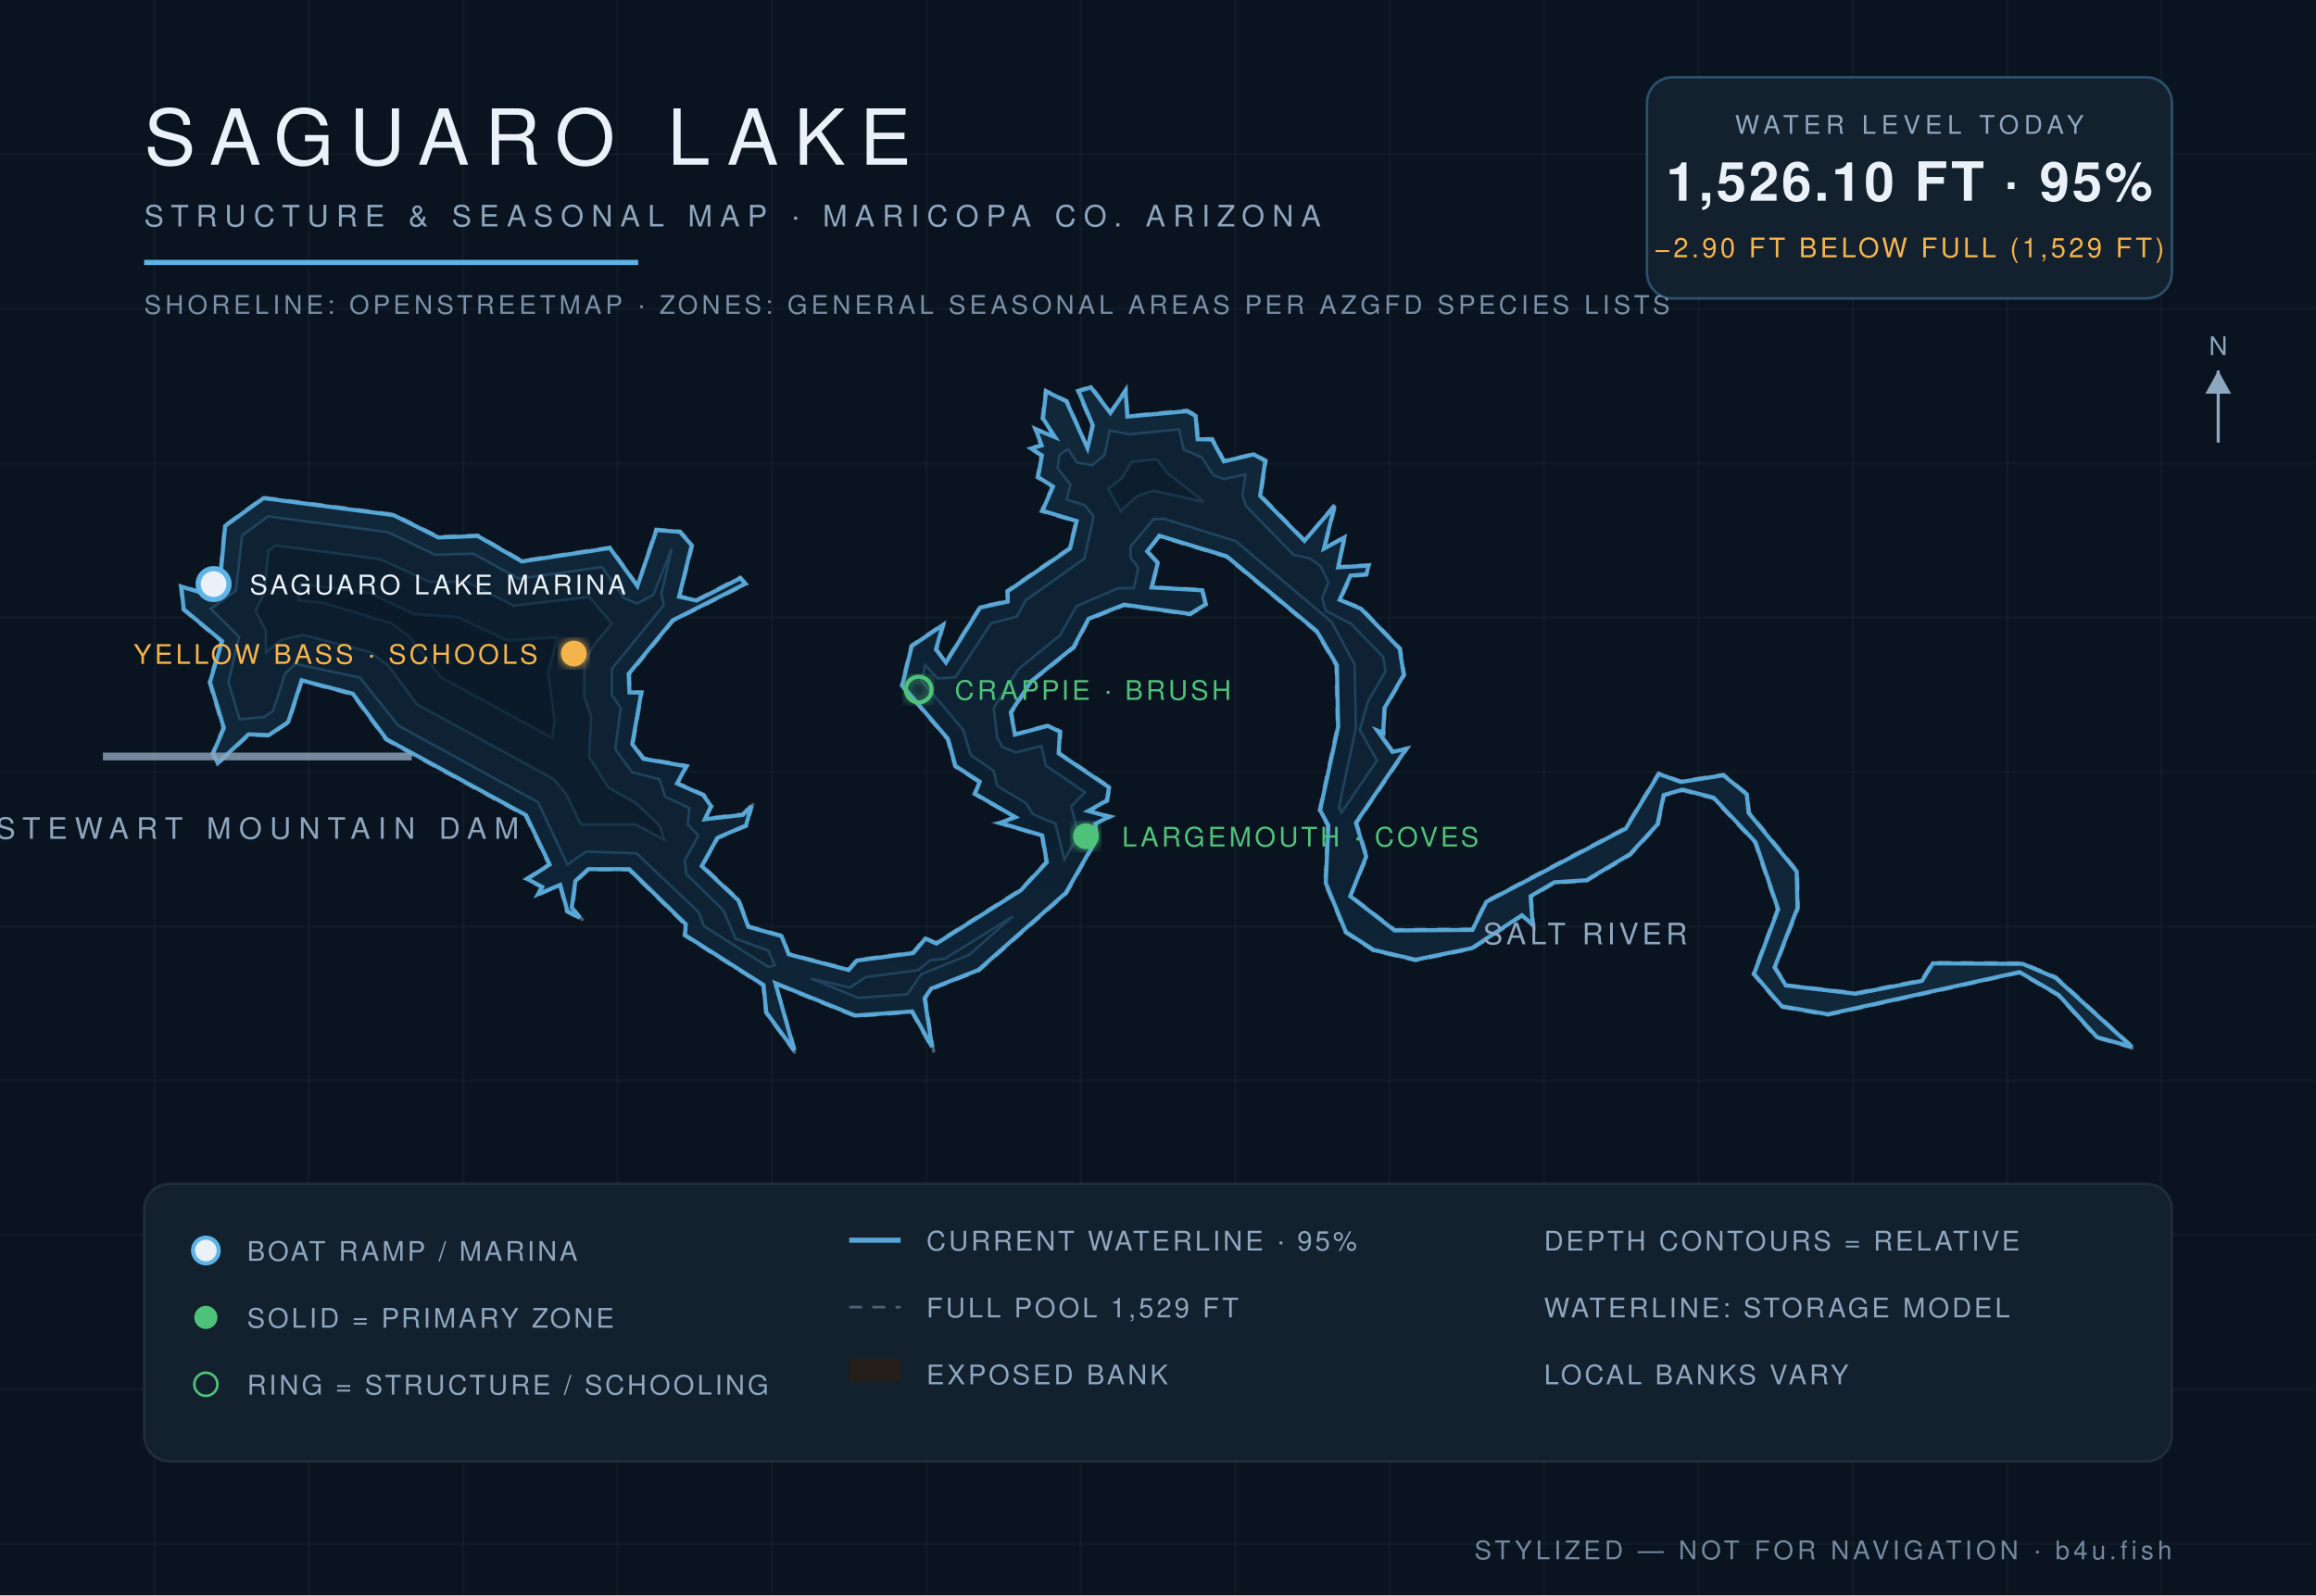
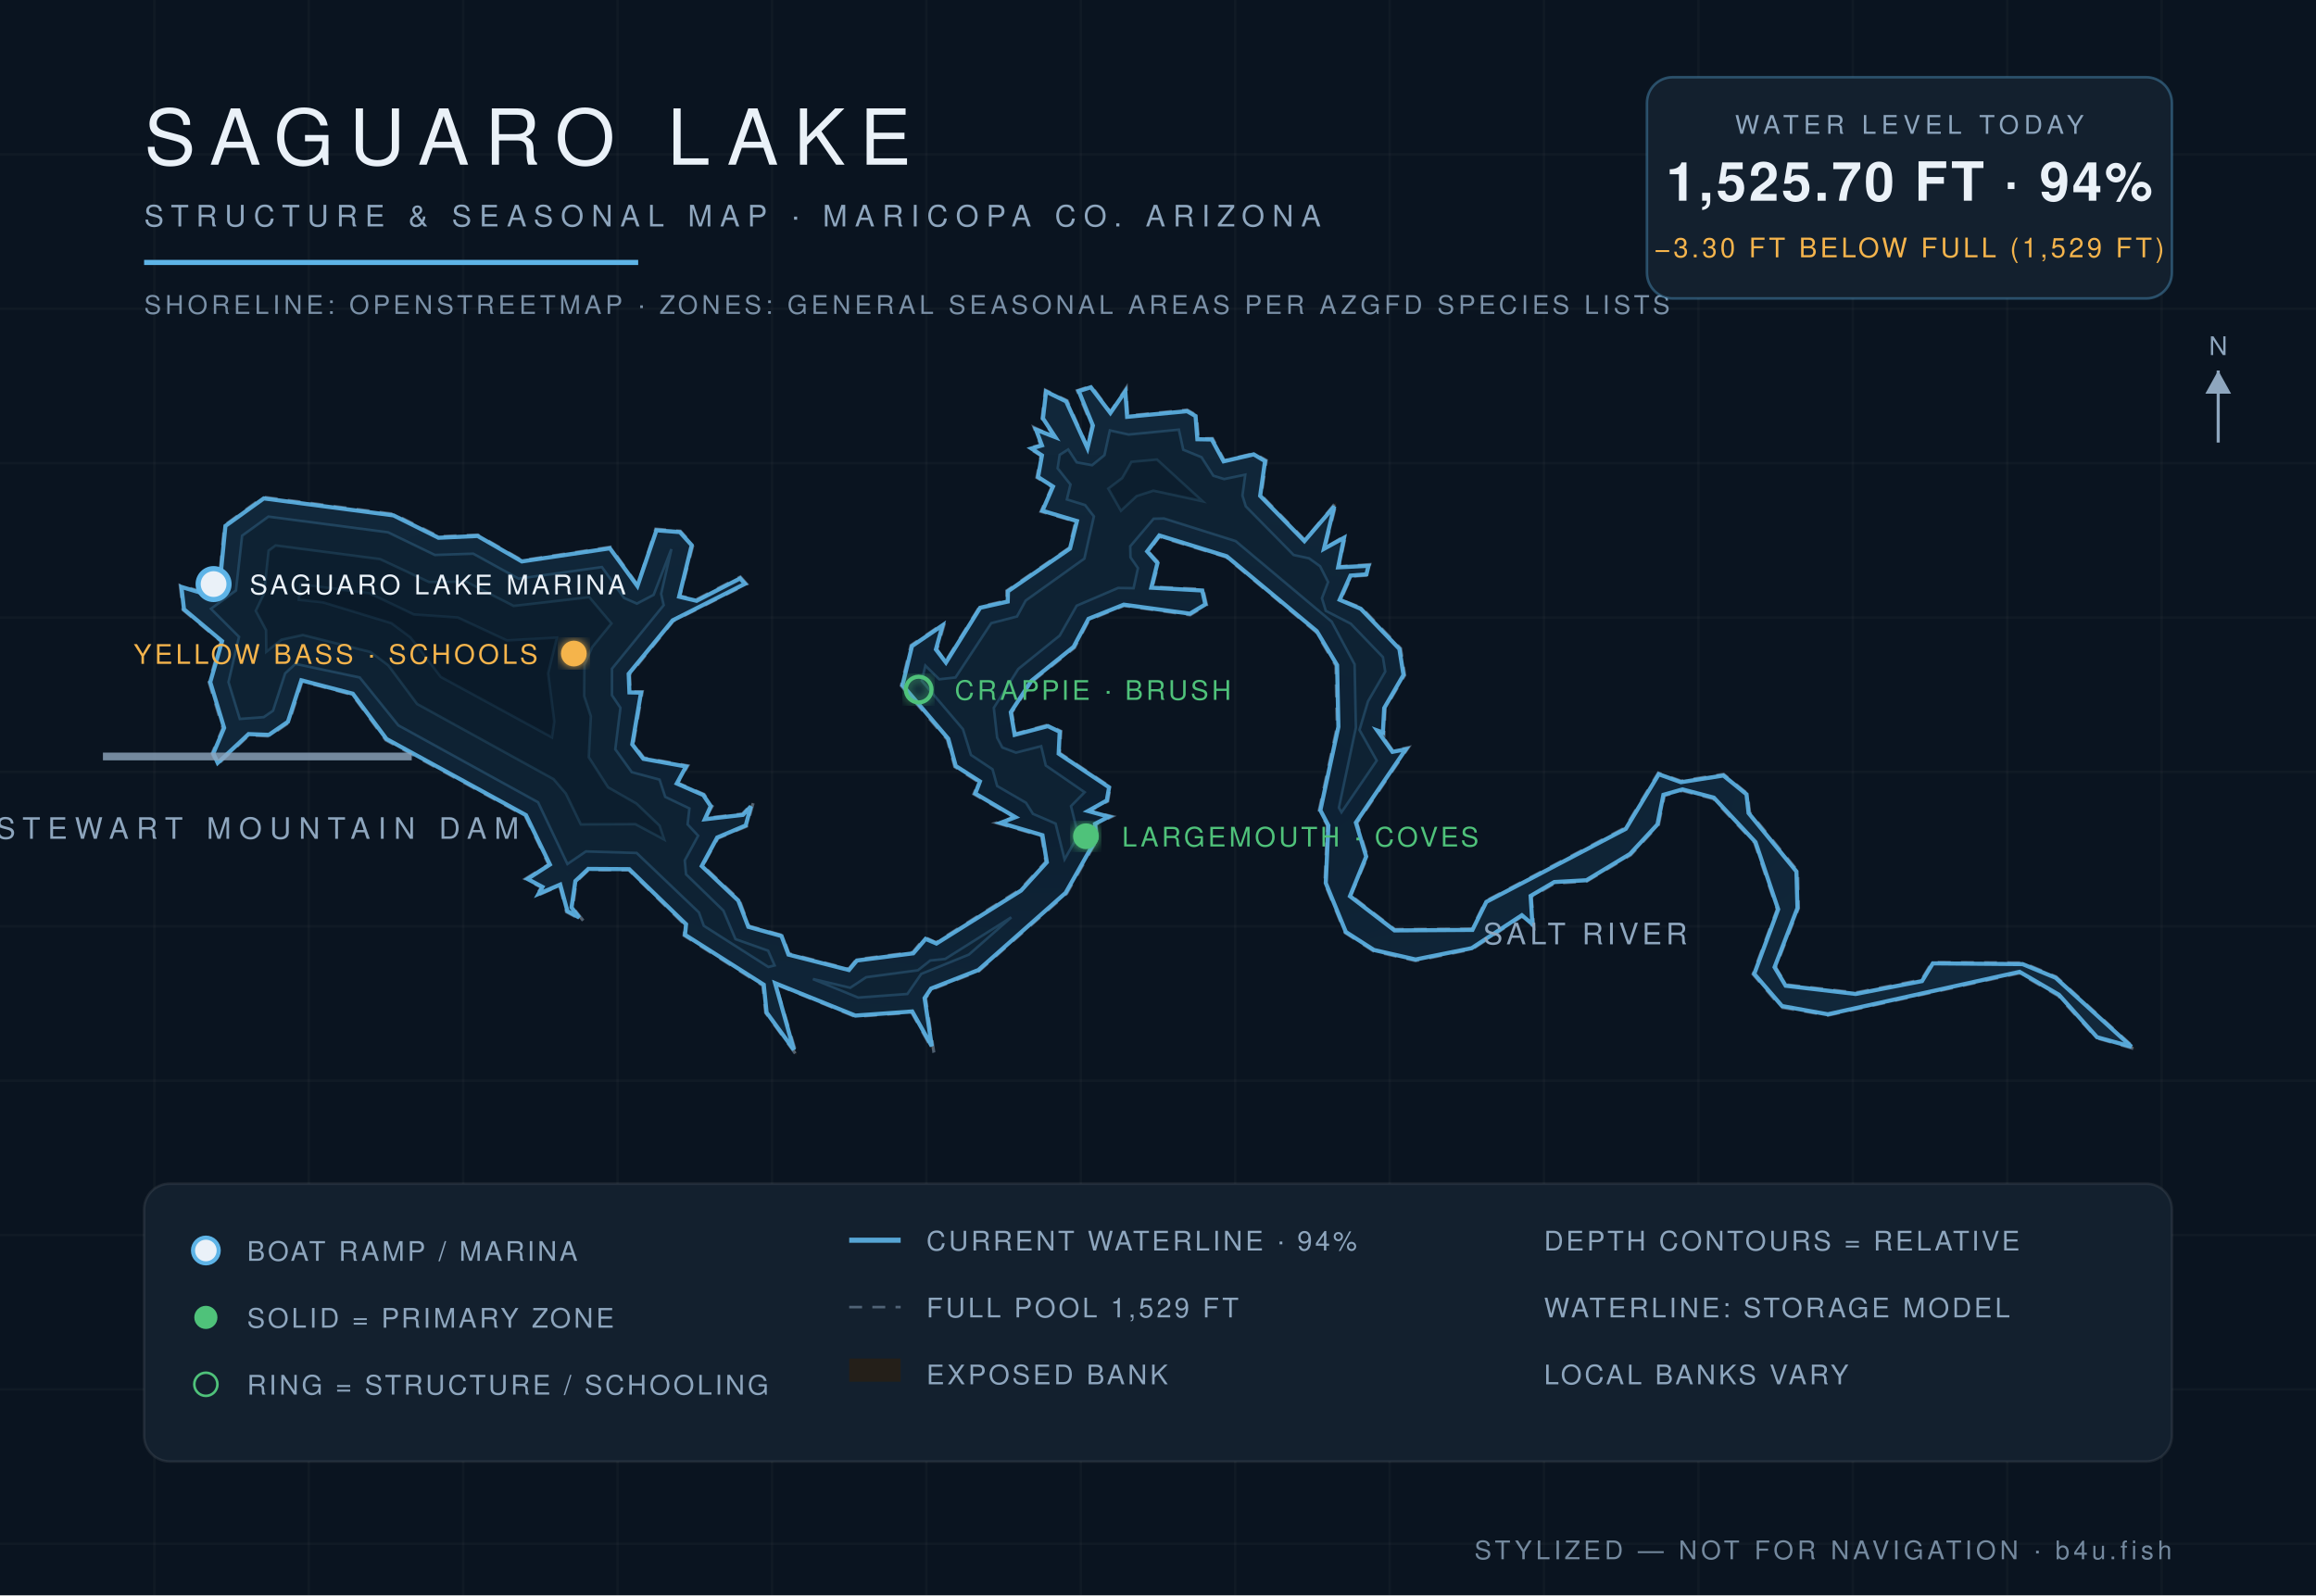
<svg xmlns="http://www.w3.org/2000/svg" viewBox="0 0 900 620" font-family="Helvetica,Arial,sans-serif">
  <defs>
    <radialGradient id="wg" cx="45%" cy="60%" r="80%">
      <stop offset="0%" stop-color="#0c1f31" />
      <stop offset="55%" stop-color="#102639" />
      <stop offset="100%" stop-color="#13293c" />
    </radialGradient>
    <filter id="glow">
      <feGaussianBlur stdDeviation="2.2" result="b" />
      <feMerge>
        <feMergeNode in="b" />
        <feMergeNode in="SourceGraphic" />
      </feMerge>
    </filter>
  </defs>
  <rect width="900" height="620" fill="#0a1420" />
  <g stroke="#ffffff" stroke-opacity="0.025">
    <line x1="60" y1="0" x2="60" y2="620" />
    <line x1="120" y1="0" x2="120" y2="620" />
    <line x1="180" y1="0" x2="180" y2="620" />
    <line x1="240" y1="0" x2="240" y2="620" />
    <line x1="300" y1="0" x2="300" y2="620" />
    <line x1="360" y1="0" x2="360" y2="620" />
    <line x1="420" y1="0" x2="420" y2="620" />
    <line x1="480" y1="0" x2="480" y2="620" />
    <line x1="540" y1="0" x2="540" y2="620" />
    <line x1="600" y1="0" x2="600" y2="620" />
    <line x1="660" y1="0" x2="660" y2="620" />
    <line x1="720" y1="0" x2="720" y2="620" />
    <line x1="780" y1="0" x2="780" y2="620" />
    <line x1="840" y1="0" x2="840" y2="620" />
    <line x1="0" y1="60" x2="900" y2="60" />
    <line x1="0" y1="120" x2="900" y2="120" />
    <line x1="0" y1="180" x2="900" y2="180" />
    <line x1="0" y1="240" x2="900" y2="240" />
    <line x1="0" y1="300" x2="900" y2="300" />
    <line x1="0" y1="360" x2="900" y2="360" />
    <line x1="0" y1="420" x2="900" y2="420" />
    <line x1="0" y1="480" x2="900" y2="480" />
    <line x1="0" y1="540" x2="900" y2="540" />
    <line x1="0" y1="600" x2="900" y2="600" />
  </g>
  <path d="M 524.9,348.0 L 531.4,332.9 L 527.3,319.9 L 547.3,290.5 L 541.3,291.8 L 535.6,283.8 L 537.8,285.6 L 538.3,275.3 L 545.9,262.4 L 544.3,252.0 L 529.1,236.2 L 521.0,233.1 L 525.1,224.0 L 531.3,223.6 L 532.3,219.4 L 520.3,220.2 L 522.9,208.1 L 514.9,213.0 L 519.4,195.0 L 507.1,209.9 L 490.1,192.5 L 492.1,178.9 L 487.3,176.2 L 475.8,179.0 L 471.2,170.4 L 465.7,170.5 L 465.0,161.4 L 461.3,159.3 L 438.2,161.6 L 437.7,150.7 L 431.5,160.1 L 424.1,150.0 L 418.6,151.8 L 424.3,165.5 L 422.6,173.8 L 414.7,155.7 L 406.2,151.6 L 404.9,162.7 L 409.7,169.8 L 401.8,166.1 L 404.4,173.0 L 399.7,174.1 L 404.5,177.1 L 402.9,185.6 L 408.8,189.2 L 404.5,198.8 L 418.0,202.7 L 415.4,213.0 L 391.2,229.6 L 391.3,233.4 L 380.7,235.8 L 367.4,257.2 L 364.1,252.4 L 367.1,242.0 L 354.0,250.8 L 350.2,266.5 L 368.1,287.4 L 371.0,298.0 L 380.4,304.0 L 378.4,308.6 L 394.2,317.7 L 387.2,319.8 L 404.7,324.9 L 406.4,334.9 L 396.5,345.7 L 363.7,366.3 L 359.5,364.3 L 354.7,370.1 L 332.8,372.9 L 329.8,376.6 L 306.6,370.6 L 304.0,363.5 L 291.0,359.9 L 287.3,349.7 L 273.1,336.4 L 279.0,325.8 L 290.2,321.1 L 292.8,311.7 L 288.5,316.3 L 274.1,318.0 L 276.8,313.3 L 273.6,308.7 L 263.4,304.3 L 267.3,297.6 L 250.2,294.5 L 246.1,289.1 L 249.6,268.8 L 244.9,268.9 L 244.7,262.2 L 261.6,241.4 L 290.2,227.0 L 287.7,224.2 L 270.6,233.0 L 264.2,231.6 L 269.3,211.8 L 264.4,206.4 L 254.8,205.6 L 247.8,227.4 L 237.2,212.6 L 202.9,217.8 L 185.7,207.9 L 170.5,208.5 L 153.0,199.8 L 102.3,193.2 L 87.2,204.2 L 85.1,226.5 L 78.8,230.1 L 70.0,227.5 L 71.1,237.0 L 85.9,249.3 L 81.2,265.1 L 86.6,283.0 L 82.4,292.8 L 84.5,297.2 L 96.8,285.7 L 104.6,286.1 L 112.3,280.8 L 117.4,264.8 L 136.9,270.0 L 149.9,287.6 L 204.1,317.1 L 213.2,336.0 L 204.1,341.6 L 210.4,344.9 L 208.0,348.4 L 217.5,344.2 L 220.1,354.4 L 226.8,358.0 L 222.6,352.7 L 223.9,342.7 L 228.7,338.1 L 244.3,338.1 L 266.2,359.5 L 265.8,363.6 L 296.4,383.0 L 297.5,393.6 L 309.7,410.3 L 301.4,382.5 L 332.3,395.1 L 354.3,393.5 L 362.9,409.0 L 359.7,387.9 L 362.2,384.5 L 380.4,377.4 L 414.5,347.3 L 426.5,326.1 L 425.9,320.4 L 432.2,317.3 L 423.3,315.2 L 430.5,311.4 L 431.4,305.8 L 411.7,292.6 L 412.3,284.2 L 407.3,281.7 L 394.6,285.2 L 393.2,276.9 L 401.1,264.9 L 417.6,251.7 L 423.2,240.9 L 436.8,235.4 L 462.5,239.0 L 468.9,235.1 L 467.5,229.0 L 447.8,228.1 L 450.3,218.7 L 446.2,214.4 L 450.5,208.6 L 476.5,216.5 L 511.4,245.6 L 519.1,258.7 L 519.6,282.5 L 512.6,315.0 L 515.8,320.8 L 514.8,343.3 L 522.7,362.5 L 533.7,369.6 L 550.1,373.4 L 572.1,368.9 L 591.5,356.1 L 596.1,360.3 L 595.1,348.6 L 604.1,343.3 L 616.6,342.5 L 633.7,332.3 L 644.5,320.6 L 646.8,309.2 L 653.8,307.3 L 665.7,310.4 L 681.8,327.5 L 690.6,353.4 L 681.2,378.6 L 692.2,391.5 L 710.3,394.6 L 784.7,378.2 L 799.8,387.0 L 814.7,403.4 L 830.0,407.8 L 799.0,379.6 L 786.1,374.2 L 750.8,374.0 L 746.7,380.8 L 721.1,385.8 L 694.2,382.7 L 690.0,376.0 L 698.9,353.0 L 698.6,338.5 L 679.9,315.7 L 679.1,308.5 L 669.8,300.9 L 653.2,303.5 L 644.4,300.4 L 631.5,321.7 L 577.3,350.2 L 572.0,361.0 L 542.0,361.2 L 524.9,348.0 Z" fill="#241f19" fill-opacity="0.9" stroke="#8ea6be" stroke-opacity="0.5" stroke-width="1.2" stroke-dasharray="5 4" />
-   <path d="M 524.7,348.3 L 541.9,361.6 L 572.2,361.4 L 577.6,350.5 L 631.8,322.0 L 644.6,300.8 L 653.2,303.9 L 669.7,301.3 L 678.8,308.7 L 679.5,315.9 L 698.2,338.7 L 698.5,352.9 L 689.6,376.0 L 694.0,383.0 L 721.1,386.2 L 746.9,381.2 L 751.1,374.4 L 786.0,374.6 L 798.8,380.0 L 828.5,406.9 L 814.9,403.1 L 800.0,386.7 L 784.8,377.8 L 710.3,394.2 L 692.4,391.1 L 681.6,378.5 L 691.0,353.4 L 682.2,327.3 L 665.9,310.0 L 653.8,306.9 L 646.5,309.0 L 644.1,320.4 L 633.4,332.0 L 616.5,342.1 L 604.0,342.9 L 594.8,348.3 L 595.6,359.4 L 591.4,355.7 L 572.0,368.5 L 550.1,373.0 L 533.8,369.2 L 523.0,362.2 L 515.2,343.2 L 516.2,320.8 L 513.0,314.9 L 520.0,282.5 L 519.5,258.5 L 511.7,245.3 L 476.7,216.2 L 450.5,208.2 L 445.8,214.3 L 449.9,218.8 L 447.5,228.3 L 467.2,229.4 L 468.5,234.9 L 462.4,238.6 L 436.8,235.0 L 423.0,240.5 L 417.2,251.5 L 400.8,264.7 L 392.8,276.8 L 394.4,285.5 L 407.2,282.1 L 411.9,284.4 L 411.4,292.8 L 431.0,306.0 L 430.1,311.1 L 422.9,315.2 L 431.0,317.4 L 425.6,320.2 L 426.1,326.1 L 414.2,347.0 L 380.2,377.0 L 361.9,384.2 L 359.3,387.9 L 362.2,406.9 L 354.5,393.1 L 332.4,394.7 L 301.3,382.1 L 308.7,408.3 L 297.8,393.5 L 296.7,382.8 L 266.2,363.4 L 266.5,359.2 L 244.5,337.8 L 228.6,337.8 L 223.6,342.4 L 222.2,352.7 L 225.3,356.7 L 220.5,354.1 L 217.7,343.9 L 209.1,347.5 L 210.7,344.7 L 204.9,341.6 L 213.6,336.0 L 204.4,316.8 L 150.2,287.3 L 137.1,269.6 L 117.2,264.4 L 112.0,280.6 L 104.5,285.7 L 96.6,285.4 L 84.6,296.6 L 82.8,292.8 L 87.0,282.9 L 81.6,265.1 L 86.3,249.2 L 71.4,236.8 L 70.5,228.0 L 78.8,230.5 L 85.4,226.8 L 87.5,204.4 L 102.4,193.6 L 152.9,200.2 L 170.4,208.9 L 185.6,208.3 L 202.8,218.2 L 237.0,213.0 L 247.7,227.8 L 255.1,206.0 L 264.2,206.7 L 268.8,211.9 L 263.9,231.9 L 270.7,233.4 L 287.7,224.7 L 289.6,226.9 L 261.4,241.1 L 244.3,261.9 L 244.6,269.1 L 249.2,269.2 L 245.7,289.2 L 250.0,294.9 L 266.7,297.8 L 263.1,304.5 L 273.3,309.0 L 276.3,313.3 L 273.9,318.4 L 288.7,316.7 L 292.0,313.2 L 289.9,320.8 L 278.8,325.6 L 272.7,336.6 L 287.0,350.0 L 290.8,360.2 L 303.7,363.8 L 306.5,370.9 L 329.8,377.0 L 333.0,373.3 L 354.9,370.4 L 359.6,364.8 L 363.9,366.7 L 396.7,346.0 L 406.8,335.1 L 405.0,324.7 L 388.6,319.8 L 394.6,317.6 L 378.9,308.5 L 380.7,303.8 L 371.3,297.7 L 368.4,287.2 L 350.6,266.4 L 354.3,251.1 L 366.4,242.9 L 363.7,252.4 L 367.6,257.5 L 380.9,236.1 L 391.6,233.8 L 391.6,229.8 L 415.8,213.2 L 418.4,202.5 L 405.1,198.5 L 409.2,189.1 L 403.4,185.4 L 404.9,177.0 L 400.7,174.3 L 404.8,173.1 L 402.5,166.9 L 410.0,169.9 L 405.3,162.6 L 406.5,152.1 L 414.4,156.0 L 422.6,174.2 L 424.7,165.4 L 419.1,152.0 L 423.9,150.5 L 431.5,160.5 L 437.4,151.9 L 438.1,161.9 L 461.3,159.8 L 464.6,161.6 L 465.4,170.7 L 471.0,170.8 L 475.6,179.3 L 487.2,176.6 L 491.7,179.1 L 489.7,192.7 L 506.9,210.2 L 518.6,196.6 L 514.5,213.2 L 522.4,208.9 L 520.0,220.5 L 531.8,219.8 L 531.0,223.2 L 524.8,223.7 L 520.6,233.1 L 528.9,236.6 L 543.9,252.1 L 545.5,262.3 L 538.0,275.2 L 537.5,284.8 L 535.2,283.9 L 541.1,292.2 L 546.4,291.1 L 526.9,319.8 L 530.9,332.9 L 524.7,348.3 Z" fill="url(#wg)" stroke="#5eb4e7" stroke-opacity="0.9" stroke-width="1.6" />
-   <path d="M 81.9,236.6 L 91.7,229.5 L 94.1,208.1 L 104.2,200.7 L 150.9,206.9 L 169.0,215.6 L 183.9,215.2 L 201.6,224.9 L 233.9,220.4 L 242.5,232.4 L 247.5,234.6 L 253.9,231.2 L 261.0,213.3 L 257.0,230.8 L 257.9,235.2 L 237.8,259.9 L 237.8,270.2 L 241.2,275.1 L 239.1,291.1 L 245.6,300.1 L 256.3,302.9 L 258.5,309.6 L 267.9,314.1 L 267.2,320.4 L 271.4,324.7 L 266.1,334.4 L 266.7,339.7 L 281.1,353.8 L 285.9,364.9 L 298.5,369.4 L 301.1,375.2 L 298.6,375.8 L 273.5,359.9 L 271.6,354.6 L 247.3,331.6 L 227.7,331.0 L 220.5,336.0 L 209.1,311.8 L 154.8,282.0 L 139.8,263.3 L 114.8,258.0 L 110.8,261.7 L 106.1,276.3 L 102.5,278.7 L 93.1,279.5 L 88.8,265.1 L 92.9,247.5 L 81.9,236.6 Z" fill="#0e2233" stroke="#5eb4e7" stroke-opacity="0.22" stroke-width="1" />
-   <path d="M 315.1,380.3 L 330.3,383.8 L 336.6,379.7 L 356.7,377.1 L 361.5,373.2 L 367.2,372.6 L 393.6,356.1 L 376.6,371.1 L 358.0,378.6 L 352.6,386.4 L 333.5,387.8 L 315.1,380.3 Z" fill="#0e2233" stroke="#5eb4e7" stroke-opacity="0.22" stroke-width="1" />
-   <path d="M 413.6,334.1 L 410.1,320.1 L 401.3,316.4 L 398.7,312.1 L 387.5,305.5 L 386.1,299.6 L 377.2,293.4 L 374.2,283.5 L 358.1,264.6 L 359.6,258.5 L 364.4,263.7 L 371.3,263.2 L 385.2,242.2 L 395.2,239.6 L 398.6,233.3 L 421.4,217.1 L 425.0,200.7 L 421.7,196.4 L 414.5,194.1 L 416.0,188.3 L 411.0,182.0 L 411.7,176.7 L 415.1,174.6 L 418.4,179.7 L 424.4,180.8 L 429.2,176.9 L 431.3,167.3 L 438.6,168.8 L 458.2,166.9 L 459.9,174.7 L 466.9,177.7 L 471.6,184.8 L 475.7,186.2 L 484.0,184.4 L 482.8,192.6 L 484.2,196.7 L 502.7,215.7 L 508.8,216.9 L 513.1,220.0 L 516.2,226.2 L 513.8,232.5 L 515.2,237.4 L 525.0,242.4 L 537.5,255.3 L 538.4,261.0 L 531.6,272.6 L 528.4,283.7 L 535.1,295.6 L 521.3,315.8 L 520.3,313.9 L 526.9,282.8 L 526.4,258.2 L 517.4,241.6 L 480.2,210.3 L 452.3,201.6 L 448.3,201.7 L 439.3,212.4 L 439.3,216.6 L 442.3,220.7 L 440.6,228.6 L 434.5,228.6 L 418.4,235.5 L 411.8,247.0 L 395.8,260.0 L 386.2,275.1 L 387.5,286.7 L 389.6,290.4 L 394.8,292.4 L 404.7,289.9 L 406.4,297.5 L 421.6,307.9 L 416.3,313.4 L 419.1,324.6 L 413.6,334.1 Z" fill="#0e2233" stroke="#5eb4e7" stroke-opacity="0.22" stroke-width="1" />
-   <path d="M 103.4,253.5 L 103.3,245.0 L 99.3,237.4 L 102.6,230.7 L 104.3,214.0 L 107.1,212.0 L 147.7,217.3 L 166.8,226.1 L 181.3,226.1 L 199.6,235.4 L 229.0,232.0 L 237.7,242.3 L 230.2,251.5 L 227.1,258.3 L 227.0,270.5 L 229.7,278.4 L 228.9,294.2 L 236.3,306.0 L 247.3,312.3 L 256.3,320.9 L 258.1,326.3 L 246.9,320.4 L 225.7,320.4 L 219.9,308.4 L 215.1,302.8 L 162.0,273.7 L 150.8,258.6 L 144.0,253.5 L 117.7,246.8 L 109.5,248.6 L 103.4,253.5 Z" fill="#0c1e2e" stroke="#5eb4e7" stroke-opacity="0.15" stroke-width="1" />
-   <path d="M 435.5,198.6 L 430.7,189.9 L 436.0,185.8 L 439.7,179.5 L 449.6,178.5 L 453.6,183.8 L 467.9,195.1 L 448.2,190.7 L 441.8,192.9 L 435.5,198.6 Z" fill="#0c1e2e" stroke="#5eb4e7" stroke-opacity="0.15" stroke-width="1" />
-   <path d="M 116.0,233.2 L 116.8,227.0 L 143.6,230.5 L 160.9,238.7 L 177.9,239.9 L 197.0,248.9 L 216.5,247.7 L 213.0,261.7 L 215.5,280.4 L 214.5,286.7 L 171.2,263.1 L 159.4,247.7 L 152.1,242.2 L 125.5,234.2 L 116.0,233.2 Z" fill="#0a1a29" stroke="#5eb4e7" stroke-opacity="0.1" stroke-width="1" />
+   <path d="M 524.6,348.3 L 541.9,361.6 L 572.2,361.4 L 577.6,350.5 L 631.8,322.1 L 644.6,300.9 L 653.2,304.0 L 669.7,301.4 L 678.7,308.7 L 679.5,316.0 L 698.1,338.7 L 698.5,352.9 L 689.6,375.9 L 693.9,383.1 L 721.1,386.3 L 746.9,381.3 L 751.1,374.4 L 786.0,374.7 L 798.8,380.0 L 828.3,406.8 L 814.9,403.1 L 800.1,386.6 L 784.8,377.7 L 710.3,394.2 L 692.5,391.0 L 681.7,378.5 L 691.0,353.4 L 682.2,327.3 L 666.0,310.0 L 653.8,306.8 L 646.4,308.9 L 644.1,320.4 L 633.4,331.9 L 616.5,342.1 L 604.0,342.8 L 594.8,348.2 L 595.5,359.2 L 591.4,355.7 L 571.9,368.5 L 550.1,372.9 L 533.9,369.2 L 523.0,362.2 L 515.2,343.2 L 516.2,320.8 L 513.1,314.9 L 520.1,282.5 L 519.6,258.5 L 511.7,245.3 L 476.7,216.2 L 450.5,208.1 L 445.8,214.3 L 449.8,218.8 L 447.4,228.4 L 467.2,229.5 L 468.4,234.9 L 462.4,238.5 L 436.7,235.0 L 423.0,240.5 L 417.2,251.4 L 400.8,264.6 L 392.8,276.8 L 394.3,285.6 L 407.2,282.2 L 411.8,284.4 L 411.4,292.9 L 431.0,306.0 L 430.1,311.1 L 422.8,315.2 L 430.9,317.4 L 425.5,320.2 L 426.0,326.0 L 414.1,347.0 L 380.2,377.0 L 361.8,384.2 L 359.3,387.9 L 362.1,406.6 L 354.5,393.1 L 332.4,394.7 L 301.2,382.1 L 308.5,408.0 L 297.9,393.5 L 296.8,382.7 L 266.2,363.3 L 266.6,359.2 L 244.5,337.8 L 228.6,337.7 L 223.6,342.4 L 222.1,352.7 L 225.1,356.6 L 220.5,354.1 L 217.7,343.8 L 209.3,347.4 L 210.8,344.7 L 205.0,341.6 L 213.7,336.0 L 204.4,316.8 L 150.2,287.2 L 137.1,269.6 L 117.1,264.4 L 111.9,280.5 L 104.5,285.6 L 96.6,285.3 L 84.6,296.5 L 82.9,292.8 L 87.1,282.9 L 81.7,265.1 L 86.3,249.2 L 71.5,236.8 L 70.5,228.1 L 78.8,230.6 L 85.4,226.8 L 87.6,204.4 L 102.5,193.7 L 152.9,200.3 L 170.4,209.0 L 185.6,208.3 L 202.8,218.2 L 237.0,213.1 L 247.7,227.8 L 255.1,206.1 L 264.2,206.8 L 268.8,211.9 L 263.9,231.9 L 270.7,233.5 L 287.6,224.8 L 289.5,226.9 L 261.4,241.1 L 244.3,261.9 L 244.6,269.1 L 249.1,269.2 L 245.7,289.3 L 250.0,294.9 L 266.6,297.9 L 263.0,304.5 L 273.3,309.0 L 276.2,313.3 L 273.9,318.4 L 288.7,316.7 L 291.8,313.4 L 289.8,320.8 L 278.7,325.5 L 272.7,336.6 L 286.9,350.0 L 290.8,360.2 L 303.7,363.8 L 306.4,371.0 L 329.9,377.0 L 333.0,373.3 L 354.9,370.5 L 359.7,364.9 L 363.9,366.7 L 396.8,346.1 L 406.8,335.1 L 405.1,324.6 L 388.8,319.8 L 394.6,317.6 L 379.0,308.4 L 380.8,303.7 L 371.4,297.7 L 368.5,287.1 L 350.7,266.3 L 354.4,251.1 L 366.3,243.0 L 363.7,252.4 L 367.6,257.5 L 380.9,236.2 L 391.6,233.8 L 391.7,229.8 L 415.8,213.2 L 418.5,202.5 L 405.1,198.5 L 409.2,189.1 L 403.4,185.4 L 404.9,177.0 L 400.8,174.3 L 404.9,173.1 L 402.6,167.0 L 410.1,169.9 L 405.3,162.6 L 406.5,152.2 L 414.3,156.0 L 422.6,174.2 L 424.7,165.4 L 419.2,152.0 L 423.9,150.5 L 431.5,160.5 L 437.3,152.1 L 438.0,162.0 L 461.3,159.8 L 464.6,161.7 L 465.3,170.7 L 470.9,170.8 L 475.5,179.3 L 487.2,176.6 L 491.6,179.2 L 489.7,192.7 L 506.9,210.3 L 518.5,196.8 L 514.5,213.3 L 522.3,209.0 L 520.0,220.5 L 531.8,219.9 L 531.0,223.2 L 524.8,223.7 L 520.6,233.1 L 528.8,236.6 L 543.8,252.2 L 545.4,262.3 L 537.9,275.2 L 537.4,284.7 L 535.2,283.9 L 541.1,292.2 L 546.3,291.2 L 526.9,319.7 L 530.9,332.9 L 524.6,348.3 Z" fill="url(#wg)" stroke="#5eb4e7" stroke-opacity="0.9" stroke-width="1.6" />
+   <path d="M 82.0,236.6 L 91.7,229.5 L 94.1,208.2 L 104.3,200.8 L 150.8,206.9 L 169.0,215.7 L 183.9,215.2 L 201.5,224.9 L 233.9,220.4 L 242.5,232.4 L 247.5,234.6 L 254.0,231.2 L 260.9,213.4 L 256.9,230.8 L 257.9,235.2 L 237.8,259.9 L 237.8,270.2 L 241.1,275.1 L 239.1,291.2 L 245.5,300.1 L 256.3,303.0 L 258.5,309.7 L 267.9,314.2 L 267.2,320.4 L 271.3,324.8 L 266.1,334.4 L 266.6,339.8 L 281.1,353.9 L 285.8,365.0 L 298.5,369.5 L 301.0,375.2 L 298.6,375.8 L 273.5,359.8 L 271.6,354.6 L 247.4,331.5 L 227.7,330.9 L 220.5,335.8 L 209.1,311.8 L 154.8,281.9 L 139.8,263.3 L 114.8,258.0 L 110.8,261.7 L 106.1,276.2 L 102.5,278.7 L 93.2,279.4 L 88.8,265.1 L 92.9,247.5 L 82.0,236.6 Z" fill="#0e2233" stroke="#5eb4e7" stroke-opacity="0.22" stroke-width="1" />
+   <path d="M 315.9,380.5 L 330.4,383.9 L 336.6,379.8 L 356.7,377.1 L 361.5,373.3 L 367.3,372.7 L 393.0,356.5 L 376.5,371.0 L 358.0,378.5 L 352.6,386.3 L 333.5,387.7 L 315.9,380.5 Z" fill="#0e2233" stroke="#5eb4e7" stroke-opacity="0.22" stroke-width="1" />
+   <path d="M 413.7,334.0 L 410.2,320.1 L 401.4,316.3 L 398.7,312.0 L 387.5,305.5 L 385.7,299.0 L 377.3,293.4 L 374.2,283.4 L 358.2,264.6 L 359.6,258.7 L 365.0,264.0 L 371.3,263.3 L 385.2,242.2 L 395.2,239.6 L 398.6,233.4 L 421.4,217.1 L 425.1,200.7 L 421.7,196.3 L 414.6,194.1 L 416.0,188.3 L 411.0,182.0 L 411.8,176.8 L 415.1,174.7 L 418.4,179.7 L 424.4,180.8 L 429.2,176.9 L 431.3,167.3 L 438.6,168.9 L 458.1,167.0 L 459.8,174.8 L 466.9,177.7 L 471.5,184.9 L 475.7,186.2 L 483.9,184.5 L 482.8,192.6 L 484.1,196.8 L 502.7,215.7 L 508.7,217.0 L 513.0,220.1 L 516.1,226.2 L 513.7,232.5 L 515.2,237.4 L 524.9,242.4 L 537.4,255.4 L 538.3,261.0 L 531.6,272.6 L 528.3,283.7 L 535.0,295.6 L 521.3,315.7 L 520.3,313.9 L 526.9,282.8 L 526.4,258.2 L 517.5,241.6 L 480.2,210.3 L 452.3,201.5 L 448.3,201.6 L 439.2,212.3 L 439.3,216.6 L 442.2,220.8 L 440.5,228.6 L 434.5,228.5 L 418.4,235.4 L 411.8,247.0 L 395.7,260.0 L 386.2,275.1 L 387.5,286.7 L 389.5,290.5 L 394.8,292.5 L 404.6,290.0 L 406.4,297.5 L 421.5,307.9 L 416.2,313.3 L 419.0,324.6 L 413.7,334.0 Z" fill="#0e2233" stroke="#5eb4e7" stroke-opacity="0.22" stroke-width="1" />
+   <path d="M 103.5,253.3 L 103.4,244.9 L 99.4,237.4 L 102.6,230.7 L 104.4,214.0 L 107.1,212.0 L 147.7,217.3 L 166.7,226.2 L 181.2,226.1 L 199.6,235.5 L 229.0,232.1 L 237.6,242.3 L 230.1,251.5 L 227.1,258.3 L 227.0,270.5 L 229.6,278.4 L 228.8,294.3 L 236.3,306.0 L 247.3,312.3 L 256.3,320.9 L 258.1,326.3 L 246.9,320.3 L 225.7,320.4 L 219.9,308.4 L 215.1,302.8 L 162.1,273.6 L 150.9,258.6 L 144.0,253.4 L 117.7,246.8 L 109.4,248.6 L 103.5,253.3 Z" fill="#0c1e2e" stroke="#5eb4e7" stroke-opacity="0.15" stroke-width="1" />
+   <path d="M 435.6,198.5 L 430.7,189.9 L 436.1,185.8 L 439.7,179.5 L 449.6,178.6 L 467.3,194.8 L 448.2,190.7 L 441.7,192.8 L 435.6,198.5 Z" fill="#0c1e2e" stroke="#5eb4e7" stroke-opacity="0.15" stroke-width="1" />
+   <path d="M 116.1,233.1 L 116.9,227.1 L 143.6,230.6 L 160.8,238.8 L 177.9,240.0 L 197.0,248.9 L 216.4,247.8 L 213.0,261.7 L 215.4,280.4 L 214.5,286.6 L 171.3,263.1 L 159.5,247.7 L 152.1,242.2 L 125.5,234.1 L 116.1,233.1 Z" fill="#0a1a29" stroke="#5eb4e7" stroke-opacity="0.1" stroke-width="1" />
  <text x="616" y="367" fill="#8ea6be" font-size="11.5" letter-spacing="1.6" text-anchor="middle">SALT RIVER</text>
  <line x1="40" y1="294" x2="160" y2="294" stroke="#8ea6be" stroke-width="3" stroke-opacity="0.8" />
  <text x="100" y="326" fill="#8ea6be" font-size="11.5" letter-spacing="3" text-anchor="middle">STEWART MOUNTAIN DAM</text>
  <circle cx="83" cy="227" r="6" fill="#eaf1f8" stroke="#5eb4e7" stroke-width="2" />
  <text x="97" y="231" fill="#eaf1f8" font-size="10.5" letter-spacing="1.2" text-anchor="start">SAGUARO LAKE MARINA</text>
  <circle cx="223" cy="254" r="5" fill="#f5b44c" filter="url(#glow)" />
  <text x="209" y="258" fill="#f5b44c" font-size="10.5" letter-spacing="1.2" text-anchor="end">YELLOW BASS · SCHOOLS</text>
  <circle cx="422" cy="325" r="5" fill="#4fc27a" filter="url(#glow)" />
  <text x="436" y="329" fill="#4fc27a" font-size="10.5" letter-spacing="1.2" text-anchor="start">LARGEMOUTH · COVES</text>
  <circle cx="357" cy="268" r="5" fill="none" stroke="#4fc27a" stroke-width="1.6" filter="url(#glow)" />
  <text x="371" y="272" fill="#4fc27a" font-size="10.5" letter-spacing="1.2" text-anchor="start">CRAPPIE · BRUSH</text>
  <text x="56" y="64" fill="#eaf1f8" font-size="30" letter-spacing="6" font-weight="300">SAGUARO LAKE</text>
  <text x="56" y="88" fill="#8ea6be" font-size="11.5" letter-spacing="3">STRUCTURE &amp; SEASONAL MAP · MARICOPA CO. ARIZONA</text>
  <line x1="56" y1="102" x2="248" y2="102" stroke="#5eb4e7" stroke-width="2" />
  <text x="56" y="122" fill="#8ea6be" font-size="10" letter-spacing="1.5" opacity="0.85">SHORELINE: OPENSTREETMAP · ZONES: GENERAL SEASONAL AREAS PER AZGFD SPECIES LISTS</text>
  <g>
    <rect x="640" y="30" width="204" height="86" rx="10" fill="#13202e" stroke="#5eb4e7" stroke-opacity="0.35" />
    <text x="742" y="52" fill="#8ea6be" font-size="10" letter-spacing="2" text-anchor="middle">WATER LEVEL TODAY</text>
-     <text x="742" y="78" fill="#eaf1f8" font-size="21" letter-spacing="1" text-anchor="middle" font-weight="600">1,526.10 FT · 95%</text>
-     <text x="742" y="100" fill="#f5b44c" font-size="10.5" letter-spacing="1.2" text-anchor="middle">−2.90 FT BELOW FULL (1,529 FT)</text>
+     <text x="742" y="78" fill="#eaf1f8" font-size="21" letter-spacing="1" text-anchor="middle" font-weight="600">1,525.70 FT · 94%</text>
+     <text x="742" y="100" fill="#f5b44c" font-size="10.5" letter-spacing="1.2" text-anchor="middle">−3.30 FT BELOW FULL (1,529 FT)</text>
  </g>
  <g font-size="10.5" letter-spacing="1.1">
    <rect x="56" y="460" width="788" height="108" rx="10" fill="#13202e" stroke="#ffffff" stroke-opacity="0.08" />
    <circle cx="80" cy="486" r="5" fill="#eaf1f8" stroke="#5eb4e7" stroke-width="1.6" />
    <text x="96" y="490" fill="#8ea6be">BOAT RAMP / MARINA</text>
    <circle cx="80" cy="512" r="4.5" fill="#4fc27a" />
    <text x="96" y="516" fill="#8ea6be">SOLID = PRIMARY ZONE</text>
    <circle cx="80" cy="538" r="4.5" fill="none" stroke="#4fc27a" />
    <text x="96" y="542" fill="#8ea6be">RING = STRUCTURE / SCHOOLING</text>
    <line x1="330" y1="482" x2="350" y2="482" stroke="#5eb4e7" stroke-opacity="0.9" stroke-width="2" />
-     <text x="360" y="486" fill="#8ea6be">CURRENT WATERLINE · 95%</text>
+     <text x="360" y="486" fill="#8ea6be">CURRENT WATERLINE · 94%</text>
    <line x1="330" y1="508" x2="350" y2="508" stroke="#8ea6be" stroke-opacity="0.5" stroke-dasharray="5 4" />
    <text x="360" y="512" fill="#8ea6be">FULL POOL 1,529 FT</text>
    <rect x="330" y="528" width="20" height="9" fill="#241f19" />
    <text x="360" y="538" fill="#8ea6be">EXPOSED BANK</text>
    <text x="600" y="486" fill="#8ea6be">DEPTH CONTOURS = RELATIVE</text>
    <text x="600" y="512" fill="#8ea6be">WATERLINE: STORAGE MODEL</text>
    <text x="600" y="538" fill="#8ea6be">LOCAL BANKS VARY</text>
  </g>
  <text x="844" y="606" fill="#8ea6be" font-size="10" letter-spacing="1.5" text-anchor="end" opacity="0.8">STYLIZED — NOT FOR NAVIGATION · b4u.fish</text>
  <g transform="translate(862,158)" stroke="#8ea6be" fill="#8ea6be">
    <line x1="0" y1="14" x2="0" y2="-14" stroke-width="1.2" />
    <path d="M 0,-14 l 5,9 h -10 z" stroke="none" />
    <text x="0" y="-20" font-size="10" text-anchor="middle" stroke="none">N</text>
  </g>
</svg>
